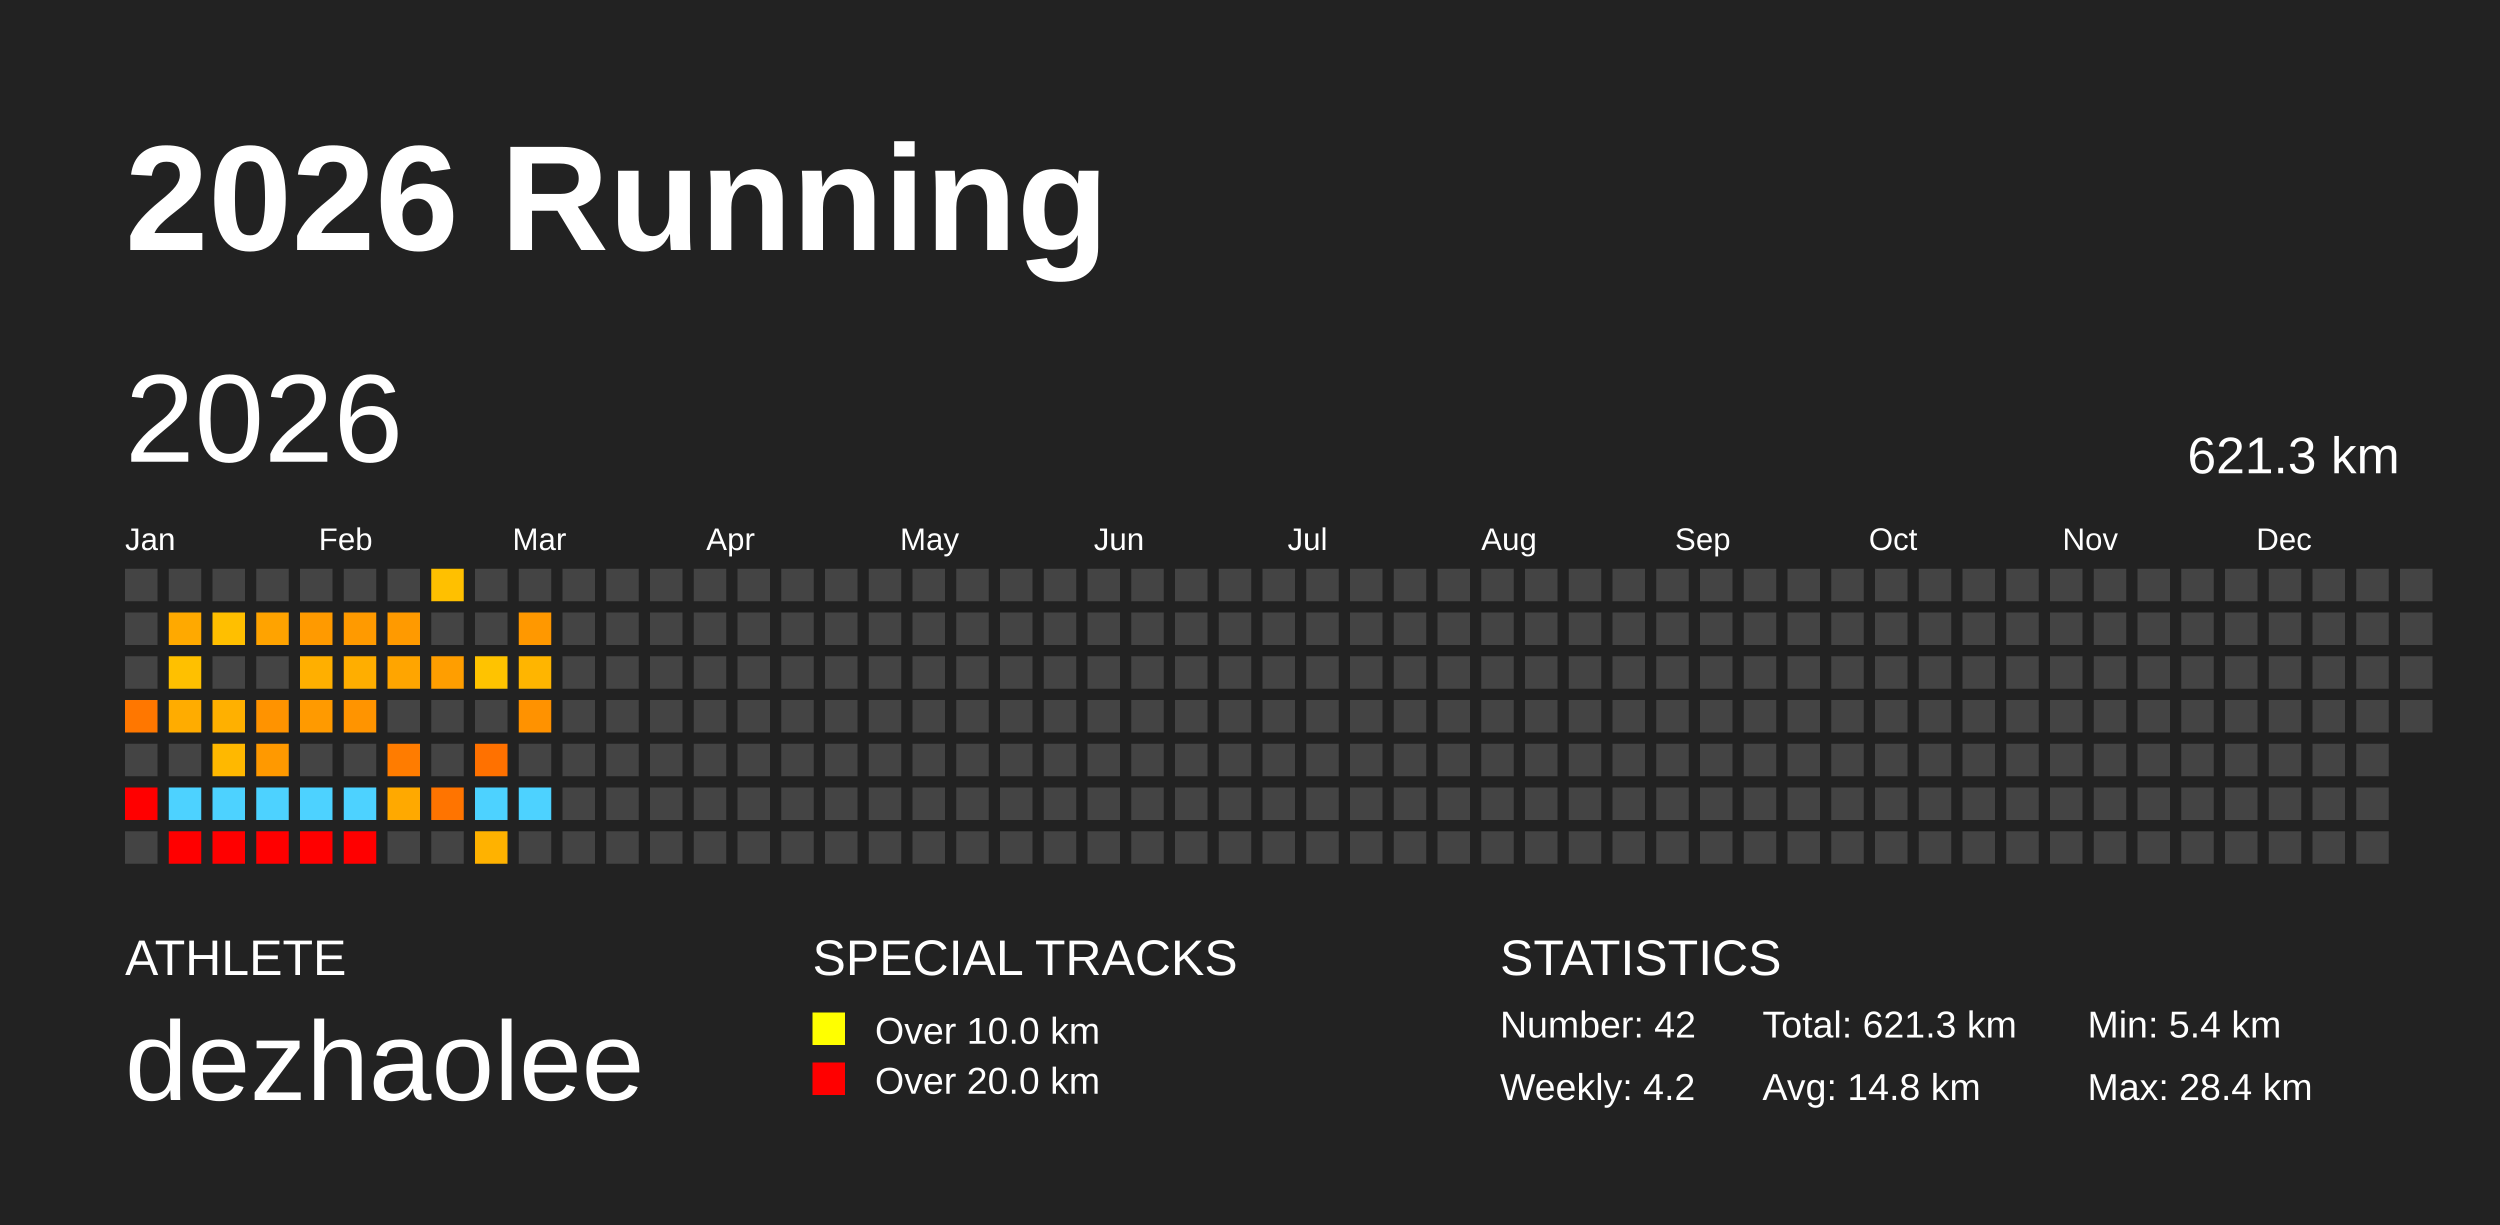
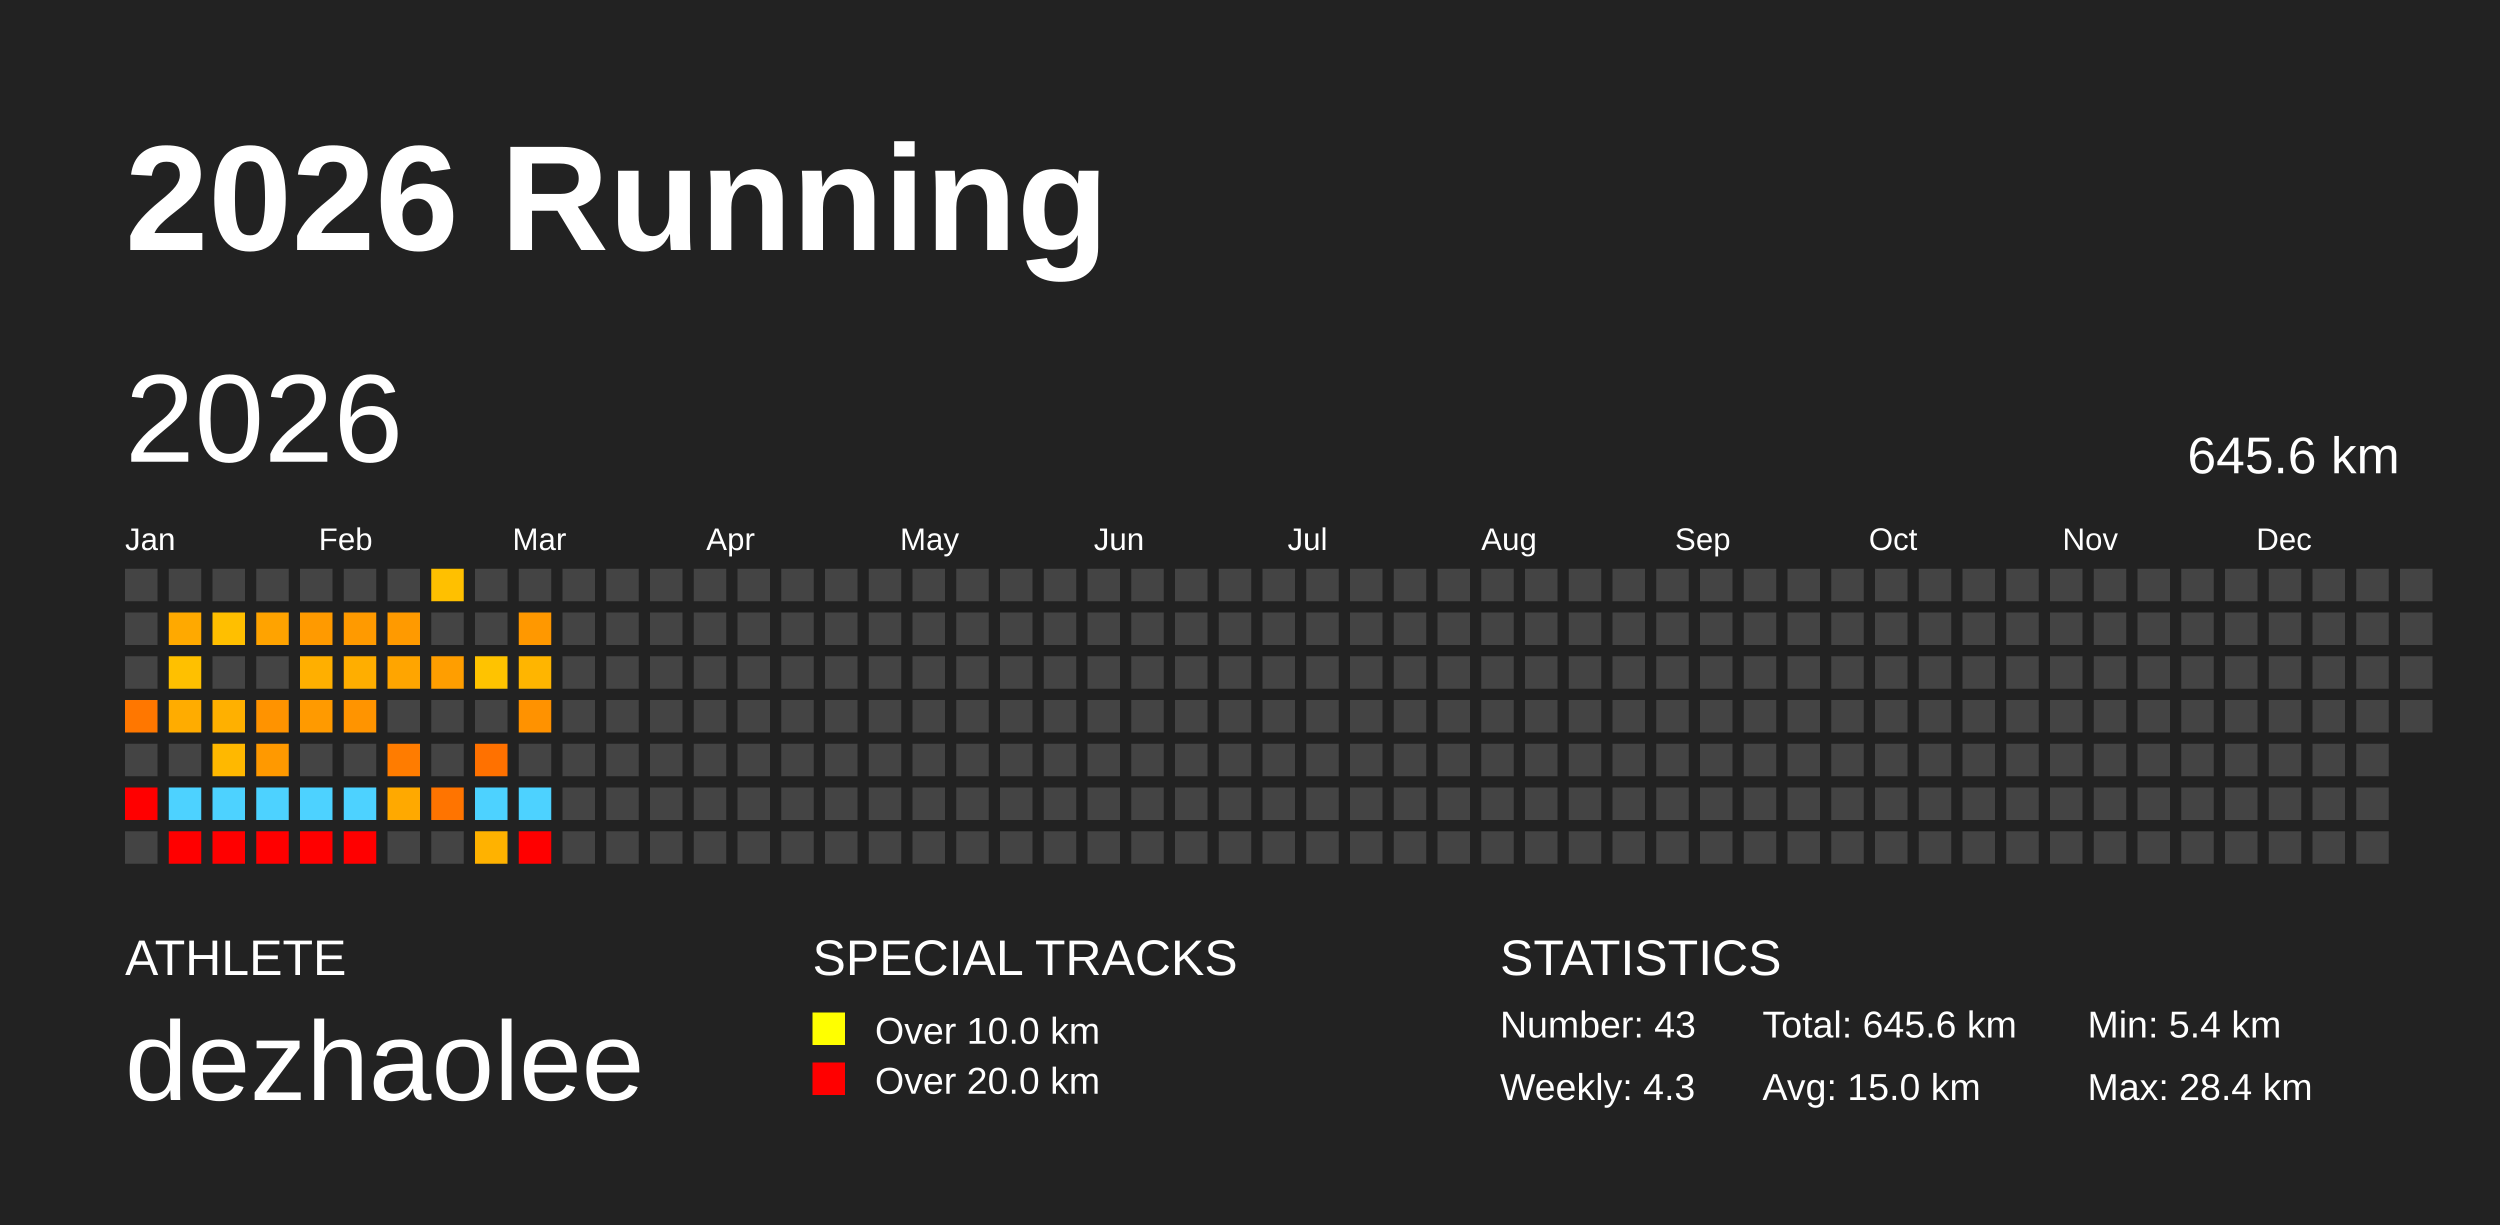
<svg xmlns="http://www.w3.org/2000/svg" baseProfile="full" height="98mm" version="1.1" viewBox="0,0,200,98" width="200mm">
  <defs />
  <rect fill="#222222" height="98" width="200" x="0" y="0" />
  <text fill="#FFFFFF" style="font-size:12px; font-family:Arial; font-weight:bold;" x="10" y="20">2026 Running</text>
  <text fill="#FFFFFF" style="font-size:4px; font-family:Arial" x="10" y="78">ATHLETE</text>
  <text fill="#FFFFFF" style="font-size:9px; font-family:Arial" x="10" y="88">dezhaolee</text>
  <text fill="#FFFFFF" style="font-size:4px; font-family:Arial" x="65" y="78">SPECIAL TRACKS</text>
  <rect fill="yellow" height="2.6" width="2.6" x="65" y="81" />
  <text fill="#FFFFFF" style="font-size:3px; font-family:Arial" x="70" y="83.5">Over 10.0 km</text>
  <rect fill="red" height="2.6" width="2.6" x="65" y="85" />
  <text fill="#FFFFFF" style="font-size:3px; font-family:Arial" x="70" y="87.5">Over 20.0 km</text>
  <text fill="#FFFFFF" style="font-size:4px; font-family:Arial" x="120" y="78">STATISTICS</text>
-   <text fill="#FFFFFF" style="font-size:3px; font-family:Arial" x="120" y="83">Number: 42</text>
-   <text fill="#FFFFFF" style="font-size:3px; font-family:Arial" x="120" y="88">Weekly: 4.2</text>
-   <text fill="#FFFFFF" style="font-size:3px; font-family:Arial" x="141" y="83">Total: 621.3 km</text>
-   <text fill="#FFFFFF" style="font-size:3px; font-family:Arial" x="141" y="88">Avg: 14.8 km</text>
+   <text fill="#FFFFFF" style="font-size:3px; font-family:Arial" x="120" y="83">Number: 43</text>
+   <text fill="#FFFFFF" style="font-size:3px; font-family:Arial" x="120" y="88">Weekly: 4.3</text>
+   <text fill="#FFFFFF" style="font-size:3px; font-family:Arial" x="141" y="83">Total: 645.6 km</text>
+   <text fill="#FFFFFF" style="font-size:3px; font-family:Arial" x="141" y="88">Avg: 15.0 km</text>
  <text fill="#FFFFFF" style="font-size:3px; font-family:Arial" x="167" y="83">Min: 5.4 km</text>
  <text fill="#FFFFFF" style="font-size:3px; font-family:Arial" x="167" y="88">Max: 28.4 km</text>
  <text dominant-baseline="hanging" fill="#FFFFFF" style="font-size:10.0px; font-family:Arial;" x="10" y="30">2026</text>
-   <text dominant-baseline="hanging" fill="#FFFFFF" style="font-size:4.125px; font-family:Arial;" x="175" y="35">621.3 km</text>
+   <text dominant-baseline="hanging" fill="#FFFFFF" style="font-size:4.125px; font-family:Arial;" x="175" y="35">645.6 km</text>
  <text fill="#FFFFFF" style="font-size:2.5px; font-family:Arial" x="10.0" y="44">Jan</text>
  <text fill="#FFFFFF" style="font-size:2.5px; font-family:Arial" x="25.5" y="44">Feb</text>
  <text fill="#FFFFFF" style="font-size:2.5px; font-family:Arial" x="41.0" y="44">Mar</text>
  <text fill="#FFFFFF" style="font-size:2.5px; font-family:Arial" x="56.5" y="44">Apr</text>
  <text fill="#FFFFFF" style="font-size:2.5px; font-family:Arial" x="72.0" y="44">May</text>
  <text fill="#FFFFFF" style="font-size:2.5px; font-family:Arial" x="87.5" y="44">Jun</text>
  <text fill="#FFFFFF" style="font-size:2.5px; font-family:Arial" x="103.0" y="44">Jul</text>
  <text fill="#FFFFFF" style="font-size:2.5px; font-family:Arial" x="118.5" y="44">Aug</text>
  <text fill="#FFFFFF" style="font-size:2.5px; font-family:Arial" x="134.0" y="44">Sep</text>
  <text fill="#FFFFFF" style="font-size:2.5px; font-family:Arial" x="149.5" y="44">Oct</text>
  <text fill="#FFFFFF" style="font-size:2.5px; font-family:Arial" x="165.0" y="44">Nov</text>
  <text fill="#FFFFFF" style="font-size:2.5px; font-family:Arial" x="180.5" y="44">Dec</text>
  <rect fill="#444444" height="2.6" width="2.6" x="10.0" y="45.5" />
  <rect fill="#444444" height="2.6" width="2.6" x="10.0" y="49.0" />
  <rect fill="#444444" height="2.6" width="2.6" x="10.0" y="52.5" />
  <rect fill="#ff7700" height="2.6" width="2.6" x="10.0" y="56.0" />
  <rect fill="#444444" height="2.6" width="2.6" x="10.0" y="59.5" />
  <rect fill="red" height="2.6" width="2.6" x="10.0" y="63.0" />
  <rect fill="#444444" height="2.6" width="2.6" x="10.0" y="66.5" />
  <rect fill="#444444" height="2.6" width="2.6" x="13.5" y="45.5" />
  <rect fill="#ffa900" height="2.6" width="2.6" x="13.5" y="49.0" />
  <rect fill="#ffc000" height="2.6" width="2.6" x="13.5" y="52.5" />
  <rect fill="#ffac00" height="2.6" width="2.6" x="13.5" y="56.0" />
  <rect fill="#444444" height="2.6" width="2.6" x="13.5" y="59.5" />
  <rect fill="#4dd2ff" height="2.6" width="2.6" x="13.5" y="63.0" />
  <rect fill="red" height="2.6" width="2.6" x="13.5" y="66.5" />
  <rect fill="#444444" height="2.6" width="2.6" x="17.0" y="45.5" />
  <rect fill="#ffbf00" height="2.6" width="2.6" x="17.0" y="49.0" />
  <rect fill="#444444" height="2.6" width="2.6" x="17.0" y="52.5" />
  <rect fill="#ffb000" height="2.6" width="2.6" x="17.0" y="56.0" />
  <rect fill="#ffb800" height="2.6" width="2.6" x="17.0" y="59.5" />
  <rect fill="#4dd2ff" height="2.6" width="2.6" x="17.0" y="63.0" />
  <rect fill="red" height="2.6" width="2.6" x="17.0" y="66.5" />
  <rect fill="#444444" height="2.6" width="2.6" x="20.5" y="45.5" />
  <rect fill="#ffa300" height="2.6" width="2.6" x="20.5" y="49.0" />
  <rect fill="#444444" height="2.6" width="2.6" x="20.5" y="52.5" />
  <rect fill="#ff9300" height="2.6" width="2.6" x="20.5" y="56.0" />
  <rect fill="#ff9900" height="2.6" width="2.6" x="20.5" y="59.5" />
  <rect fill="#4dd2ff" height="2.6" width="2.6" x="20.5" y="63.0" />
  <rect fill="red" height="2.6" width="2.6" x="20.5" y="66.5" />
  <rect fill="#444444" height="2.6" width="2.6" x="24.0" y="45.5" />
  <rect fill="#ff9a00" height="2.6" width="2.6" x="24.0" y="49.0" />
  <rect fill="#ffaf00" height="2.6" width="2.6" x="24.0" y="52.5" />
  <rect fill="#ff9a00" height="2.6" width="2.6" x="24.0" y="56.0" />
  <rect fill="#444444" height="2.6" width="2.6" x="24.0" y="59.5" />
  <rect fill="#4dd2ff" height="2.6" width="2.6" x="24.0" y="63.0" />
  <rect fill="red" height="2.6" width="2.6" x="24.0" y="66.5" />
  <rect fill="#444444" height="2.6" width="2.6" x="27.5" y="45.5" />
  <rect fill="#ff9a00" height="2.6" width="2.6" x="27.5" y="49.0" />
  <rect fill="#ffae00" height="2.6" width="2.6" x="27.5" y="52.5" />
  <rect fill="#ff9400" height="2.6" width="2.6" x="27.5" y="56.0" />
  <rect fill="#444444" height="2.6" width="2.6" x="27.5" y="59.5" />
  <rect fill="#4dd2ff" height="2.6" width="2.6" x="27.5" y="63.0" />
  <rect fill="red" height="2.6" width="2.6" x="27.5" y="66.5" />
  <rect fill="#444444" height="2.6" width="2.6" x="31.0" y="45.5" />
  <rect fill="#ff9a00" height="2.6" width="2.6" x="31.0" y="49.0" />
  <rect fill="#ffa500" height="2.6" width="2.6" x="31.0" y="52.5" />
  <rect fill="#444444" height="2.6" width="2.6" x="31.0" y="56.0" />
  <rect fill="#ff7c00" height="2.6" width="2.6" x="31.0" y="59.5" />
  <rect fill="#ffa900" height="2.6" width="2.6" x="31.0" y="63.0" />
  <rect fill="#444444" height="2.6" width="2.6" x="31.0" y="66.5" />
  <rect fill="#ffc000" height="2.6" width="2.6" x="34.5" y="45.5" />
  <rect fill="#444444" height="2.6" width="2.6" x="34.5" y="49.0" />
  <rect fill="#ff9e00" height="2.6" width="2.6" x="34.5" y="52.5" />
  <rect fill="#444444" height="2.6" width="2.6" x="34.5" y="56.0" />
  <rect fill="#444444" height="2.6" width="2.6" x="34.5" y="59.5" />
  <rect fill="#ff7400" height="2.6" width="2.6" x="34.5" y="63.0" />
  <rect fill="#444444" height="2.6" width="2.6" x="34.5" y="66.5" />
  <rect fill="#444444" height="2.6" width="2.6" x="38.0" y="45.5" />
  <rect fill="#444444" height="2.6" width="2.6" x="38.0" y="49.0" />
  <rect fill="#ffc300" height="2.6" width="2.6" x="38.0" y="52.5" />
  <rect fill="#444444" height="2.6" width="2.6" x="38.0" y="56.0" />
  <rect fill="#ff7100" height="2.6" width="2.6" x="38.0" y="59.5" />
  <rect fill="#4dd2ff" height="2.6" width="2.6" x="38.0" y="63.0" />
  <rect fill="#ffb200" height="2.6" width="2.6" x="38.0" y="66.5" />
  <rect fill="#444444" height="2.6" width="2.6" x="41.5" y="45.5" />
  <rect fill="#ff9800" height="2.6" width="2.6" x="41.5" y="49.0" />
  <rect fill="#ffb500" height="2.6" width="2.6" x="41.5" y="52.5" />
  <rect fill="#ff9200" height="2.6" width="2.6" x="41.5" y="56.0" />
  <rect fill="#444444" height="2.6" width="2.6" x="41.5" y="59.5" />
  <rect fill="#4dd2ff" height="2.6" width="2.6" x="41.5" y="63.0" />
-   <rect fill="#444444" height="2.6" width="2.6" x="41.5" y="66.5" />
+   <rect fill="red" height="2.6" width="2.6" x="41.5" y="66.5" />
  <rect fill="#444444" height="2.6" width="2.6" x="45.0" y="45.5" />
  <rect fill="#444444" height="2.6" width="2.6" x="45.0" y="49.0" />
  <rect fill="#444444" height="2.6" width="2.6" x="45.0" y="52.5" />
  <rect fill="#444444" height="2.6" width="2.6" x="45.0" y="56.0" />
  <rect fill="#444444" height="2.6" width="2.6" x="45.0" y="59.5" />
  <rect fill="#444444" height="2.6" width="2.6" x="45.0" y="63.0" />
  <rect fill="#444444" height="2.6" width="2.6" x="45.0" y="66.5" />
  <rect fill="#444444" height="2.6" width="2.6" x="48.5" y="45.5" />
  <rect fill="#444444" height="2.6" width="2.6" x="48.5" y="49.0" />
  <rect fill="#444444" height="2.6" width="2.6" x="48.5" y="52.5" />
  <rect fill="#444444" height="2.6" width="2.6" x="48.5" y="56.0" />
  <rect fill="#444444" height="2.6" width="2.6" x="48.5" y="59.5" />
  <rect fill="#444444" height="2.6" width="2.6" x="48.5" y="63.0" />
  <rect fill="#444444" height="2.6" width="2.6" x="48.5" y="66.5" />
  <rect fill="#444444" height="2.6" width="2.6" x="52.0" y="45.5" />
  <rect fill="#444444" height="2.6" width="2.6" x="52.0" y="49.0" />
  <rect fill="#444444" height="2.6" width="2.6" x="52.0" y="52.5" />
  <rect fill="#444444" height="2.6" width="2.6" x="52.0" y="56.0" />
  <rect fill="#444444" height="2.6" width="2.6" x="52.0" y="59.5" />
  <rect fill="#444444" height="2.6" width="2.6" x="52.0" y="63.0" />
  <rect fill="#444444" height="2.6" width="2.6" x="52.0" y="66.5" />
  <rect fill="#444444" height="2.6" width="2.6" x="55.5" y="45.5" />
  <rect fill="#444444" height="2.6" width="2.6" x="55.5" y="49.0" />
  <rect fill="#444444" height="2.6" width="2.6" x="55.5" y="52.5" />
  <rect fill="#444444" height="2.6" width="2.6" x="55.5" y="56.0" />
  <rect fill="#444444" height="2.6" width="2.6" x="55.5" y="59.5" />
  <rect fill="#444444" height="2.6" width="2.6" x="55.5" y="63.0" />
  <rect fill="#444444" height="2.6" width="2.6" x="55.5" y="66.5" />
  <rect fill="#444444" height="2.6" width="2.6" x="59.0" y="45.5" />
  <rect fill="#444444" height="2.6" width="2.6" x="59.0" y="49.0" />
  <rect fill="#444444" height="2.6" width="2.6" x="59.0" y="52.5" />
  <rect fill="#444444" height="2.6" width="2.6" x="59.0" y="56.0" />
  <rect fill="#444444" height="2.6" width="2.6" x="59.0" y="59.5" />
  <rect fill="#444444" height="2.6" width="2.6" x="59.0" y="63.0" />
  <rect fill="#444444" height="2.6" width="2.6" x="59.0" y="66.5" />
  <rect fill="#444444" height="2.6" width="2.6" x="62.5" y="45.5" />
  <rect fill="#444444" height="2.6" width="2.6" x="62.5" y="49.0" />
  <rect fill="#444444" height="2.6" width="2.6" x="62.5" y="52.5" />
  <rect fill="#444444" height="2.6" width="2.6" x="62.5" y="56.0" />
  <rect fill="#444444" height="2.6" width="2.6" x="62.5" y="59.5" />
  <rect fill="#444444" height="2.6" width="2.6" x="62.5" y="63.0" />
  <rect fill="#444444" height="2.6" width="2.6" x="62.5" y="66.5" />
  <rect fill="#444444" height="2.6" width="2.6" x="66.0" y="45.5" />
  <rect fill="#444444" height="2.6" width="2.6" x="66.0" y="49.0" />
  <rect fill="#444444" height="2.6" width="2.6" x="66.0" y="52.5" />
  <rect fill="#444444" height="2.6" width="2.6" x="66.0" y="56.0" />
  <rect fill="#444444" height="2.6" width="2.6" x="66.0" y="59.5" />
  <rect fill="#444444" height="2.6" width="2.6" x="66.0" y="63.0" />
  <rect fill="#444444" height="2.6" width="2.6" x="66.0" y="66.5" />
  <rect fill="#444444" height="2.6" width="2.6" x="69.5" y="45.5" />
  <rect fill="#444444" height="2.6" width="2.6" x="69.5" y="49.0" />
  <rect fill="#444444" height="2.6" width="2.6" x="69.5" y="52.5" />
  <rect fill="#444444" height="2.6" width="2.6" x="69.5" y="56.0" />
  <rect fill="#444444" height="2.6" width="2.6" x="69.5" y="59.5" />
  <rect fill="#444444" height="2.6" width="2.6" x="69.5" y="63.0" />
  <rect fill="#444444" height="2.6" width="2.6" x="69.5" y="66.5" />
  <rect fill="#444444" height="2.6" width="2.6" x="73.0" y="45.5" />
  <rect fill="#444444" height="2.6" width="2.6" x="73.0" y="49.0" />
  <rect fill="#444444" height="2.6" width="2.6" x="73.0" y="52.5" />
  <rect fill="#444444" height="2.6" width="2.6" x="73.0" y="56.0" />
  <rect fill="#444444" height="2.6" width="2.6" x="73.0" y="59.5" />
  <rect fill="#444444" height="2.6" width="2.6" x="73.0" y="63.0" />
  <rect fill="#444444" height="2.6" width="2.6" x="73.0" y="66.5" />
  <rect fill="#444444" height="2.6" width="2.6" x="76.5" y="45.5" />
  <rect fill="#444444" height="2.6" width="2.6" x="76.5" y="49.0" />
  <rect fill="#444444" height="2.6" width="2.6" x="76.5" y="52.5" />
  <rect fill="#444444" height="2.6" width="2.6" x="76.5" y="56.0" />
  <rect fill="#444444" height="2.6" width="2.6" x="76.5" y="59.5" />
  <rect fill="#444444" height="2.6" width="2.6" x="76.5" y="63.0" />
  <rect fill="#444444" height="2.6" width="2.6" x="76.5" y="66.5" />
  <rect fill="#444444" height="2.6" width="2.6" x="80.0" y="45.5" />
  <rect fill="#444444" height="2.6" width="2.6" x="80.0" y="49.0" />
  <rect fill="#444444" height="2.6" width="2.6" x="80.0" y="52.5" />
  <rect fill="#444444" height="2.6" width="2.6" x="80.0" y="56.0" />
  <rect fill="#444444" height="2.6" width="2.6" x="80.0" y="59.5" />
  <rect fill="#444444" height="2.6" width="2.6" x="80.0" y="63.0" />
  <rect fill="#444444" height="2.6" width="2.6" x="80.0" y="66.5" />
  <rect fill="#444444" height="2.6" width="2.6" x="83.5" y="45.5" />
  <rect fill="#444444" height="2.6" width="2.6" x="83.5" y="49.0" />
  <rect fill="#444444" height="2.6" width="2.6" x="83.5" y="52.5" />
  <rect fill="#444444" height="2.6" width="2.6" x="83.5" y="56.0" />
  <rect fill="#444444" height="2.6" width="2.6" x="83.5" y="59.5" />
  <rect fill="#444444" height="2.6" width="2.6" x="83.5" y="63.0" />
  <rect fill="#444444" height="2.6" width="2.6" x="83.5" y="66.5" />
  <rect fill="#444444" height="2.6" width="2.6" x="87.0" y="45.5" />
  <rect fill="#444444" height="2.6" width="2.6" x="87.0" y="49.0" />
  <rect fill="#444444" height="2.6" width="2.6" x="87.0" y="52.5" />
  <rect fill="#444444" height="2.6" width="2.6" x="87.0" y="56.0" />
  <rect fill="#444444" height="2.6" width="2.6" x="87.0" y="59.5" />
  <rect fill="#444444" height="2.6" width="2.6" x="87.0" y="63.0" />
  <rect fill="#444444" height="2.6" width="2.6" x="87.0" y="66.5" />
  <rect fill="#444444" height="2.6" width="2.6" x="90.5" y="45.5" />
  <rect fill="#444444" height="2.6" width="2.6" x="90.5" y="49.0" />
  <rect fill="#444444" height="2.6" width="2.6" x="90.5" y="52.5" />
  <rect fill="#444444" height="2.6" width="2.6" x="90.5" y="56.0" />
  <rect fill="#444444" height="2.6" width="2.6" x="90.5" y="59.5" />
  <rect fill="#444444" height="2.6" width="2.6" x="90.5" y="63.0" />
  <rect fill="#444444" height="2.6" width="2.6" x="90.5" y="66.5" />
  <rect fill="#444444" height="2.6" width="2.6" x="94.0" y="45.5" />
  <rect fill="#444444" height="2.6" width="2.6" x="94.0" y="49.0" />
  <rect fill="#444444" height="2.6" width="2.6" x="94.0" y="52.5" />
  <rect fill="#444444" height="2.6" width="2.6" x="94.0" y="56.0" />
  <rect fill="#444444" height="2.6" width="2.6" x="94.0" y="59.5" />
  <rect fill="#444444" height="2.6" width="2.6" x="94.0" y="63.0" />
  <rect fill="#444444" height="2.6" width="2.6" x="94.0" y="66.5" />
  <rect fill="#444444" height="2.6" width="2.6" x="97.5" y="45.5" />
  <rect fill="#444444" height="2.6" width="2.6" x="97.5" y="49.0" />
  <rect fill="#444444" height="2.6" width="2.6" x="97.5" y="52.5" />
  <rect fill="#444444" height="2.6" width="2.6" x="97.5" y="56.0" />
  <rect fill="#444444" height="2.6" width="2.6" x="97.5" y="59.5" />
  <rect fill="#444444" height="2.6" width="2.6" x="97.5" y="63.0" />
  <rect fill="#444444" height="2.6" width="2.6" x="97.5" y="66.5" />
  <rect fill="#444444" height="2.6" width="2.6" x="101.0" y="45.5" />
  <rect fill="#444444" height="2.6" width="2.6" x="101.0" y="49.0" />
  <rect fill="#444444" height="2.6" width="2.6" x="101.0" y="52.5" />
  <rect fill="#444444" height="2.6" width="2.6" x="101.0" y="56.0" />
  <rect fill="#444444" height="2.6" width="2.6" x="101.0" y="59.5" />
  <rect fill="#444444" height="2.6" width="2.6" x="101.0" y="63.0" />
  <rect fill="#444444" height="2.6" width="2.6" x="101.0" y="66.5" />
  <rect fill="#444444" height="2.6" width="2.6" x="104.5" y="45.5" />
  <rect fill="#444444" height="2.6" width="2.6" x="104.5" y="49.0" />
  <rect fill="#444444" height="2.6" width="2.6" x="104.5" y="52.5" />
  <rect fill="#444444" height="2.6" width="2.6" x="104.5" y="56.0" />
  <rect fill="#444444" height="2.6" width="2.6" x="104.5" y="59.5" />
  <rect fill="#444444" height="2.6" width="2.6" x="104.5" y="63.0" />
  <rect fill="#444444" height="2.6" width="2.6" x="104.5" y="66.5" />
  <rect fill="#444444" height="2.6" width="2.6" x="108.0" y="45.5" />
  <rect fill="#444444" height="2.6" width="2.6" x="108.0" y="49.0" />
  <rect fill="#444444" height="2.6" width="2.6" x="108.0" y="52.5" />
  <rect fill="#444444" height="2.6" width="2.6" x="108.0" y="56.0" />
  <rect fill="#444444" height="2.6" width="2.6" x="108.0" y="59.5" />
  <rect fill="#444444" height="2.6" width="2.6" x="108.0" y="63.0" />
  <rect fill="#444444" height="2.6" width="2.6" x="108.0" y="66.5" />
  <rect fill="#444444" height="2.6" width="2.6" x="111.5" y="45.5" />
  <rect fill="#444444" height="2.6" width="2.6" x="111.5" y="49.0" />
  <rect fill="#444444" height="2.6" width="2.6" x="111.5" y="52.5" />
  <rect fill="#444444" height="2.6" width="2.6" x="111.5" y="56.0" />
  <rect fill="#444444" height="2.6" width="2.6" x="111.5" y="59.5" />
  <rect fill="#444444" height="2.6" width="2.6" x="111.5" y="63.0" />
  <rect fill="#444444" height="2.6" width="2.6" x="111.5" y="66.5" />
  <rect fill="#444444" height="2.6" width="2.6" x="115.0" y="45.5" />
  <rect fill="#444444" height="2.6" width="2.6" x="115.0" y="49.0" />
  <rect fill="#444444" height="2.6" width="2.6" x="115.0" y="52.5" />
  <rect fill="#444444" height="2.6" width="2.6" x="115.0" y="56.0" />
  <rect fill="#444444" height="2.6" width="2.6" x="115.0" y="59.5" />
  <rect fill="#444444" height="2.6" width="2.6" x="115.0" y="63.0" />
  <rect fill="#444444" height="2.6" width="2.6" x="115.0" y="66.5" />
  <rect fill="#444444" height="2.6" width="2.6" x="118.5" y="45.5" />
  <rect fill="#444444" height="2.6" width="2.6" x="118.5" y="49.0" />
  <rect fill="#444444" height="2.6" width="2.6" x="118.5" y="52.5" />
  <rect fill="#444444" height="2.6" width="2.6" x="118.5" y="56.0" />
  <rect fill="#444444" height="2.6" width="2.6" x="118.5" y="59.5" />
  <rect fill="#444444" height="2.6" width="2.6" x="118.5" y="63.0" />
  <rect fill="#444444" height="2.6" width="2.6" x="118.5" y="66.5" />
  <rect fill="#444444" height="2.6" width="2.6" x="122.0" y="45.5" />
  <rect fill="#444444" height="2.6" width="2.6" x="122.0" y="49.0" />
  <rect fill="#444444" height="2.6" width="2.6" x="122.0" y="52.5" />
  <rect fill="#444444" height="2.6" width="2.6" x="122.0" y="56.0" />
  <rect fill="#444444" height="2.6" width="2.6" x="122.0" y="59.5" />
  <rect fill="#444444" height="2.6" width="2.6" x="122.0" y="63.0" />
  <rect fill="#444444" height="2.6" width="2.6" x="122.0" y="66.5" />
  <rect fill="#444444" height="2.6" width="2.6" x="125.5" y="45.5" />
  <rect fill="#444444" height="2.6" width="2.6" x="125.5" y="49.0" />
  <rect fill="#444444" height="2.6" width="2.6" x="125.5" y="52.5" />
  <rect fill="#444444" height="2.6" width="2.6" x="125.5" y="56.0" />
  <rect fill="#444444" height="2.6" width="2.6" x="125.5" y="59.5" />
  <rect fill="#444444" height="2.6" width="2.6" x="125.5" y="63.0" />
  <rect fill="#444444" height="2.6" width="2.6" x="125.5" y="66.5" />
  <rect fill="#444444" height="2.6" width="2.6" x="129.0" y="45.5" />
  <rect fill="#444444" height="2.6" width="2.6" x="129.0" y="49.0" />
  <rect fill="#444444" height="2.6" width="2.6" x="129.0" y="52.5" />
  <rect fill="#444444" height="2.6" width="2.6" x="129.0" y="56.0" />
  <rect fill="#444444" height="2.6" width="2.6" x="129.0" y="59.5" />
  <rect fill="#444444" height="2.6" width="2.6" x="129.0" y="63.0" />
  <rect fill="#444444" height="2.6" width="2.6" x="129.0" y="66.5" />
  <rect fill="#444444" height="2.6" width="2.6" x="132.5" y="45.5" />
  <rect fill="#444444" height="2.6" width="2.6" x="132.5" y="49.0" />
  <rect fill="#444444" height="2.6" width="2.6" x="132.5" y="52.5" />
  <rect fill="#444444" height="2.6" width="2.6" x="132.5" y="56.0" />
  <rect fill="#444444" height="2.6" width="2.6" x="132.5" y="59.5" />
  <rect fill="#444444" height="2.6" width="2.6" x="132.5" y="63.0" />
  <rect fill="#444444" height="2.6" width="2.6" x="132.5" y="66.5" />
  <rect fill="#444444" height="2.6" width="2.6" x="136.0" y="45.5" />
  <rect fill="#444444" height="2.6" width="2.6" x="136.0" y="49.0" />
  <rect fill="#444444" height="2.6" width="2.6" x="136.0" y="52.5" />
  <rect fill="#444444" height="2.6" width="2.6" x="136.0" y="56.0" />
  <rect fill="#444444" height="2.6" width="2.6" x="136.0" y="59.5" />
  <rect fill="#444444" height="2.6" width="2.6" x="136.0" y="63.0" />
  <rect fill="#444444" height="2.6" width="2.6" x="136.0" y="66.5" />
  <rect fill="#444444" height="2.6" width="2.6" x="139.5" y="45.5" />
  <rect fill="#444444" height="2.6" width="2.6" x="139.5" y="49.0" />
  <rect fill="#444444" height="2.6" width="2.6" x="139.5" y="52.5" />
  <rect fill="#444444" height="2.6" width="2.6" x="139.5" y="56.0" />
  <rect fill="#444444" height="2.6" width="2.6" x="139.5" y="59.5" />
  <rect fill="#444444" height="2.6" width="2.6" x="139.5" y="63.0" />
  <rect fill="#444444" height="2.6" width="2.6" x="139.5" y="66.5" />
  <rect fill="#444444" height="2.6" width="2.6" x="143.0" y="45.5" />
  <rect fill="#444444" height="2.6" width="2.6" x="143.0" y="49.0" />
  <rect fill="#444444" height="2.6" width="2.6" x="143.0" y="52.5" />
  <rect fill="#444444" height="2.6" width="2.6" x="143.0" y="56.0" />
  <rect fill="#444444" height="2.6" width="2.6" x="143.0" y="59.5" />
  <rect fill="#444444" height="2.6" width="2.6" x="143.0" y="63.0" />
  <rect fill="#444444" height="2.6" width="2.6" x="143.0" y="66.5" />
  <rect fill="#444444" height="2.6" width="2.6" x="146.5" y="45.5" />
  <rect fill="#444444" height="2.6" width="2.6" x="146.5" y="49.0" />
  <rect fill="#444444" height="2.6" width="2.6" x="146.5" y="52.5" />
  <rect fill="#444444" height="2.6" width="2.6" x="146.5" y="56.0" />
  <rect fill="#444444" height="2.6" width="2.6" x="146.5" y="59.5" />
  <rect fill="#444444" height="2.6" width="2.6" x="146.5" y="63.0" />
  <rect fill="#444444" height="2.6" width="2.6" x="146.5" y="66.5" />
  <rect fill="#444444" height="2.6" width="2.6" x="150.0" y="45.5" />
  <rect fill="#444444" height="2.6" width="2.6" x="150.0" y="49.0" />
  <rect fill="#444444" height="2.6" width="2.6" x="150.0" y="52.5" />
  <rect fill="#444444" height="2.6" width="2.6" x="150.0" y="56.0" />
  <rect fill="#444444" height="2.6" width="2.6" x="150.0" y="59.5" />
  <rect fill="#444444" height="2.6" width="2.6" x="150.0" y="63.0" />
  <rect fill="#444444" height="2.6" width="2.6" x="150.0" y="66.5" />
  <rect fill="#444444" height="2.6" width="2.6" x="153.5" y="45.5" />
  <rect fill="#444444" height="2.6" width="2.6" x="153.5" y="49.0" />
  <rect fill="#444444" height="2.6" width="2.6" x="153.5" y="52.5" />
  <rect fill="#444444" height="2.6" width="2.6" x="153.5" y="56.0" />
  <rect fill="#444444" height="2.6" width="2.6" x="153.5" y="59.5" />
  <rect fill="#444444" height="2.6" width="2.6" x="153.5" y="63.0" />
  <rect fill="#444444" height="2.6" width="2.6" x="153.5" y="66.5" />
  <rect fill="#444444" height="2.6" width="2.6" x="157.0" y="45.5" />
  <rect fill="#444444" height="2.6" width="2.6" x="157.0" y="49.0" />
  <rect fill="#444444" height="2.6" width="2.6" x="157.0" y="52.5" />
  <rect fill="#444444" height="2.6" width="2.6" x="157.0" y="56.0" />
  <rect fill="#444444" height="2.6" width="2.6" x="157.0" y="59.5" />
  <rect fill="#444444" height="2.6" width="2.6" x="157.0" y="63.0" />
  <rect fill="#444444" height="2.6" width="2.6" x="157.0" y="66.5" />
  <rect fill="#444444" height="2.6" width="2.6" x="160.5" y="45.5" />
  <rect fill="#444444" height="2.6" width="2.6" x="160.5" y="49.0" />
  <rect fill="#444444" height="2.6" width="2.6" x="160.5" y="52.5" />
  <rect fill="#444444" height="2.6" width="2.6" x="160.5" y="56.0" />
  <rect fill="#444444" height="2.6" width="2.6" x="160.5" y="59.5" />
  <rect fill="#444444" height="2.6" width="2.6" x="160.5" y="63.0" />
  <rect fill="#444444" height="2.6" width="2.6" x="160.5" y="66.5" />
  <rect fill="#444444" height="2.6" width="2.6" x="164.0" y="45.5" />
  <rect fill="#444444" height="2.6" width="2.6" x="164.0" y="49.0" />
  <rect fill="#444444" height="2.6" width="2.6" x="164.0" y="52.5" />
  <rect fill="#444444" height="2.6" width="2.6" x="164.0" y="56.0" />
  <rect fill="#444444" height="2.6" width="2.6" x="164.0" y="59.5" />
  <rect fill="#444444" height="2.6" width="2.6" x="164.0" y="63.0" />
  <rect fill="#444444" height="2.6" width="2.6" x="164.0" y="66.5" />
  <rect fill="#444444" height="2.6" width="2.6" x="167.5" y="45.5" />
  <rect fill="#444444" height="2.6" width="2.6" x="167.5" y="49.0" />
  <rect fill="#444444" height="2.6" width="2.6" x="167.5" y="52.5" />
  <rect fill="#444444" height="2.6" width="2.6" x="167.5" y="56.0" />
  <rect fill="#444444" height="2.6" width="2.6" x="167.5" y="59.5" />
  <rect fill="#444444" height="2.6" width="2.6" x="167.5" y="63.0" />
  <rect fill="#444444" height="2.6" width="2.6" x="167.5" y="66.5" />
  <rect fill="#444444" height="2.6" width="2.6" x="171.0" y="45.5" />
  <rect fill="#444444" height="2.6" width="2.6" x="171.0" y="49.0" />
  <rect fill="#444444" height="2.6" width="2.6" x="171.0" y="52.5" />
  <rect fill="#444444" height="2.6" width="2.6" x="171.0" y="56.0" />
  <rect fill="#444444" height="2.6" width="2.6" x="171.0" y="59.5" />
  <rect fill="#444444" height="2.6" width="2.6" x="171.0" y="63.0" />
  <rect fill="#444444" height="2.6" width="2.6" x="171.0" y="66.5" />
  <rect fill="#444444" height="2.6" width="2.6" x="174.5" y="45.5" />
  <rect fill="#444444" height="2.6" width="2.6" x="174.5" y="49.0" />
  <rect fill="#444444" height="2.6" width="2.6" x="174.5" y="52.5" />
  <rect fill="#444444" height="2.6" width="2.6" x="174.5" y="56.0" />
  <rect fill="#444444" height="2.6" width="2.6" x="174.5" y="59.5" />
  <rect fill="#444444" height="2.6" width="2.6" x="174.5" y="63.0" />
  <rect fill="#444444" height="2.6" width="2.6" x="174.5" y="66.5" />
  <rect fill="#444444" height="2.6" width="2.6" x="178.0" y="45.5" />
  <rect fill="#444444" height="2.6" width="2.6" x="178.0" y="49.0" />
  <rect fill="#444444" height="2.6" width="2.6" x="178.0" y="52.5" />
  <rect fill="#444444" height="2.6" width="2.6" x="178.0" y="56.0" />
  <rect fill="#444444" height="2.6" width="2.6" x="178.0" y="59.5" />
  <rect fill="#444444" height="2.6" width="2.6" x="178.0" y="63.0" />
  <rect fill="#444444" height="2.6" width="2.6" x="178.0" y="66.5" />
  <rect fill="#444444" height="2.6" width="2.6" x="181.5" y="45.5" />
  <rect fill="#444444" height="2.6" width="2.6" x="181.5" y="49.0" />
  <rect fill="#444444" height="2.6" width="2.6" x="181.5" y="52.5" />
  <rect fill="#444444" height="2.6" width="2.6" x="181.5" y="56.0" />
  <rect fill="#444444" height="2.6" width="2.6" x="181.5" y="59.5" />
  <rect fill="#444444" height="2.6" width="2.6" x="181.5" y="63.0" />
  <rect fill="#444444" height="2.6" width="2.6" x="181.5" y="66.5" />
  <rect fill="#444444" height="2.6" width="2.6" x="185.0" y="45.5" />
  <rect fill="#444444" height="2.6" width="2.6" x="185.0" y="49.0" />
  <rect fill="#444444" height="2.6" width="2.6" x="185.0" y="52.5" />
  <rect fill="#444444" height="2.6" width="2.6" x="185.0" y="56.0" />
  <rect fill="#444444" height="2.6" width="2.6" x="185.0" y="59.5" />
  <rect fill="#444444" height="2.6" width="2.6" x="185.0" y="63.0" />
  <rect fill="#444444" height="2.6" width="2.6" x="185.0" y="66.5" />
  <rect fill="#444444" height="2.6" width="2.6" x="188.5" y="45.5" />
  <rect fill="#444444" height="2.6" width="2.6" x="188.5" y="49.0" />
  <rect fill="#444444" height="2.6" width="2.6" x="188.5" y="52.5" />
  <rect fill="#444444" height="2.6" width="2.6" x="188.5" y="56.0" />
  <rect fill="#444444" height="2.6" width="2.6" x="188.5" y="59.5" />
  <rect fill="#444444" height="2.6" width="2.6" x="188.5" y="63.0" />
  <rect fill="#444444" height="2.6" width="2.6" x="188.5" y="66.5" />
  <rect fill="#444444" height="2.6" width="2.6" x="192.0" y="45.5" />
  <rect fill="#444444" height="2.6" width="2.6" x="192.0" y="49.0" />
  <rect fill="#444444" height="2.6" width="2.6" x="192.0" y="52.5" />
  <rect fill="#444444" height="2.6" width="2.6" x="192.0" y="56.0" />
</svg>
